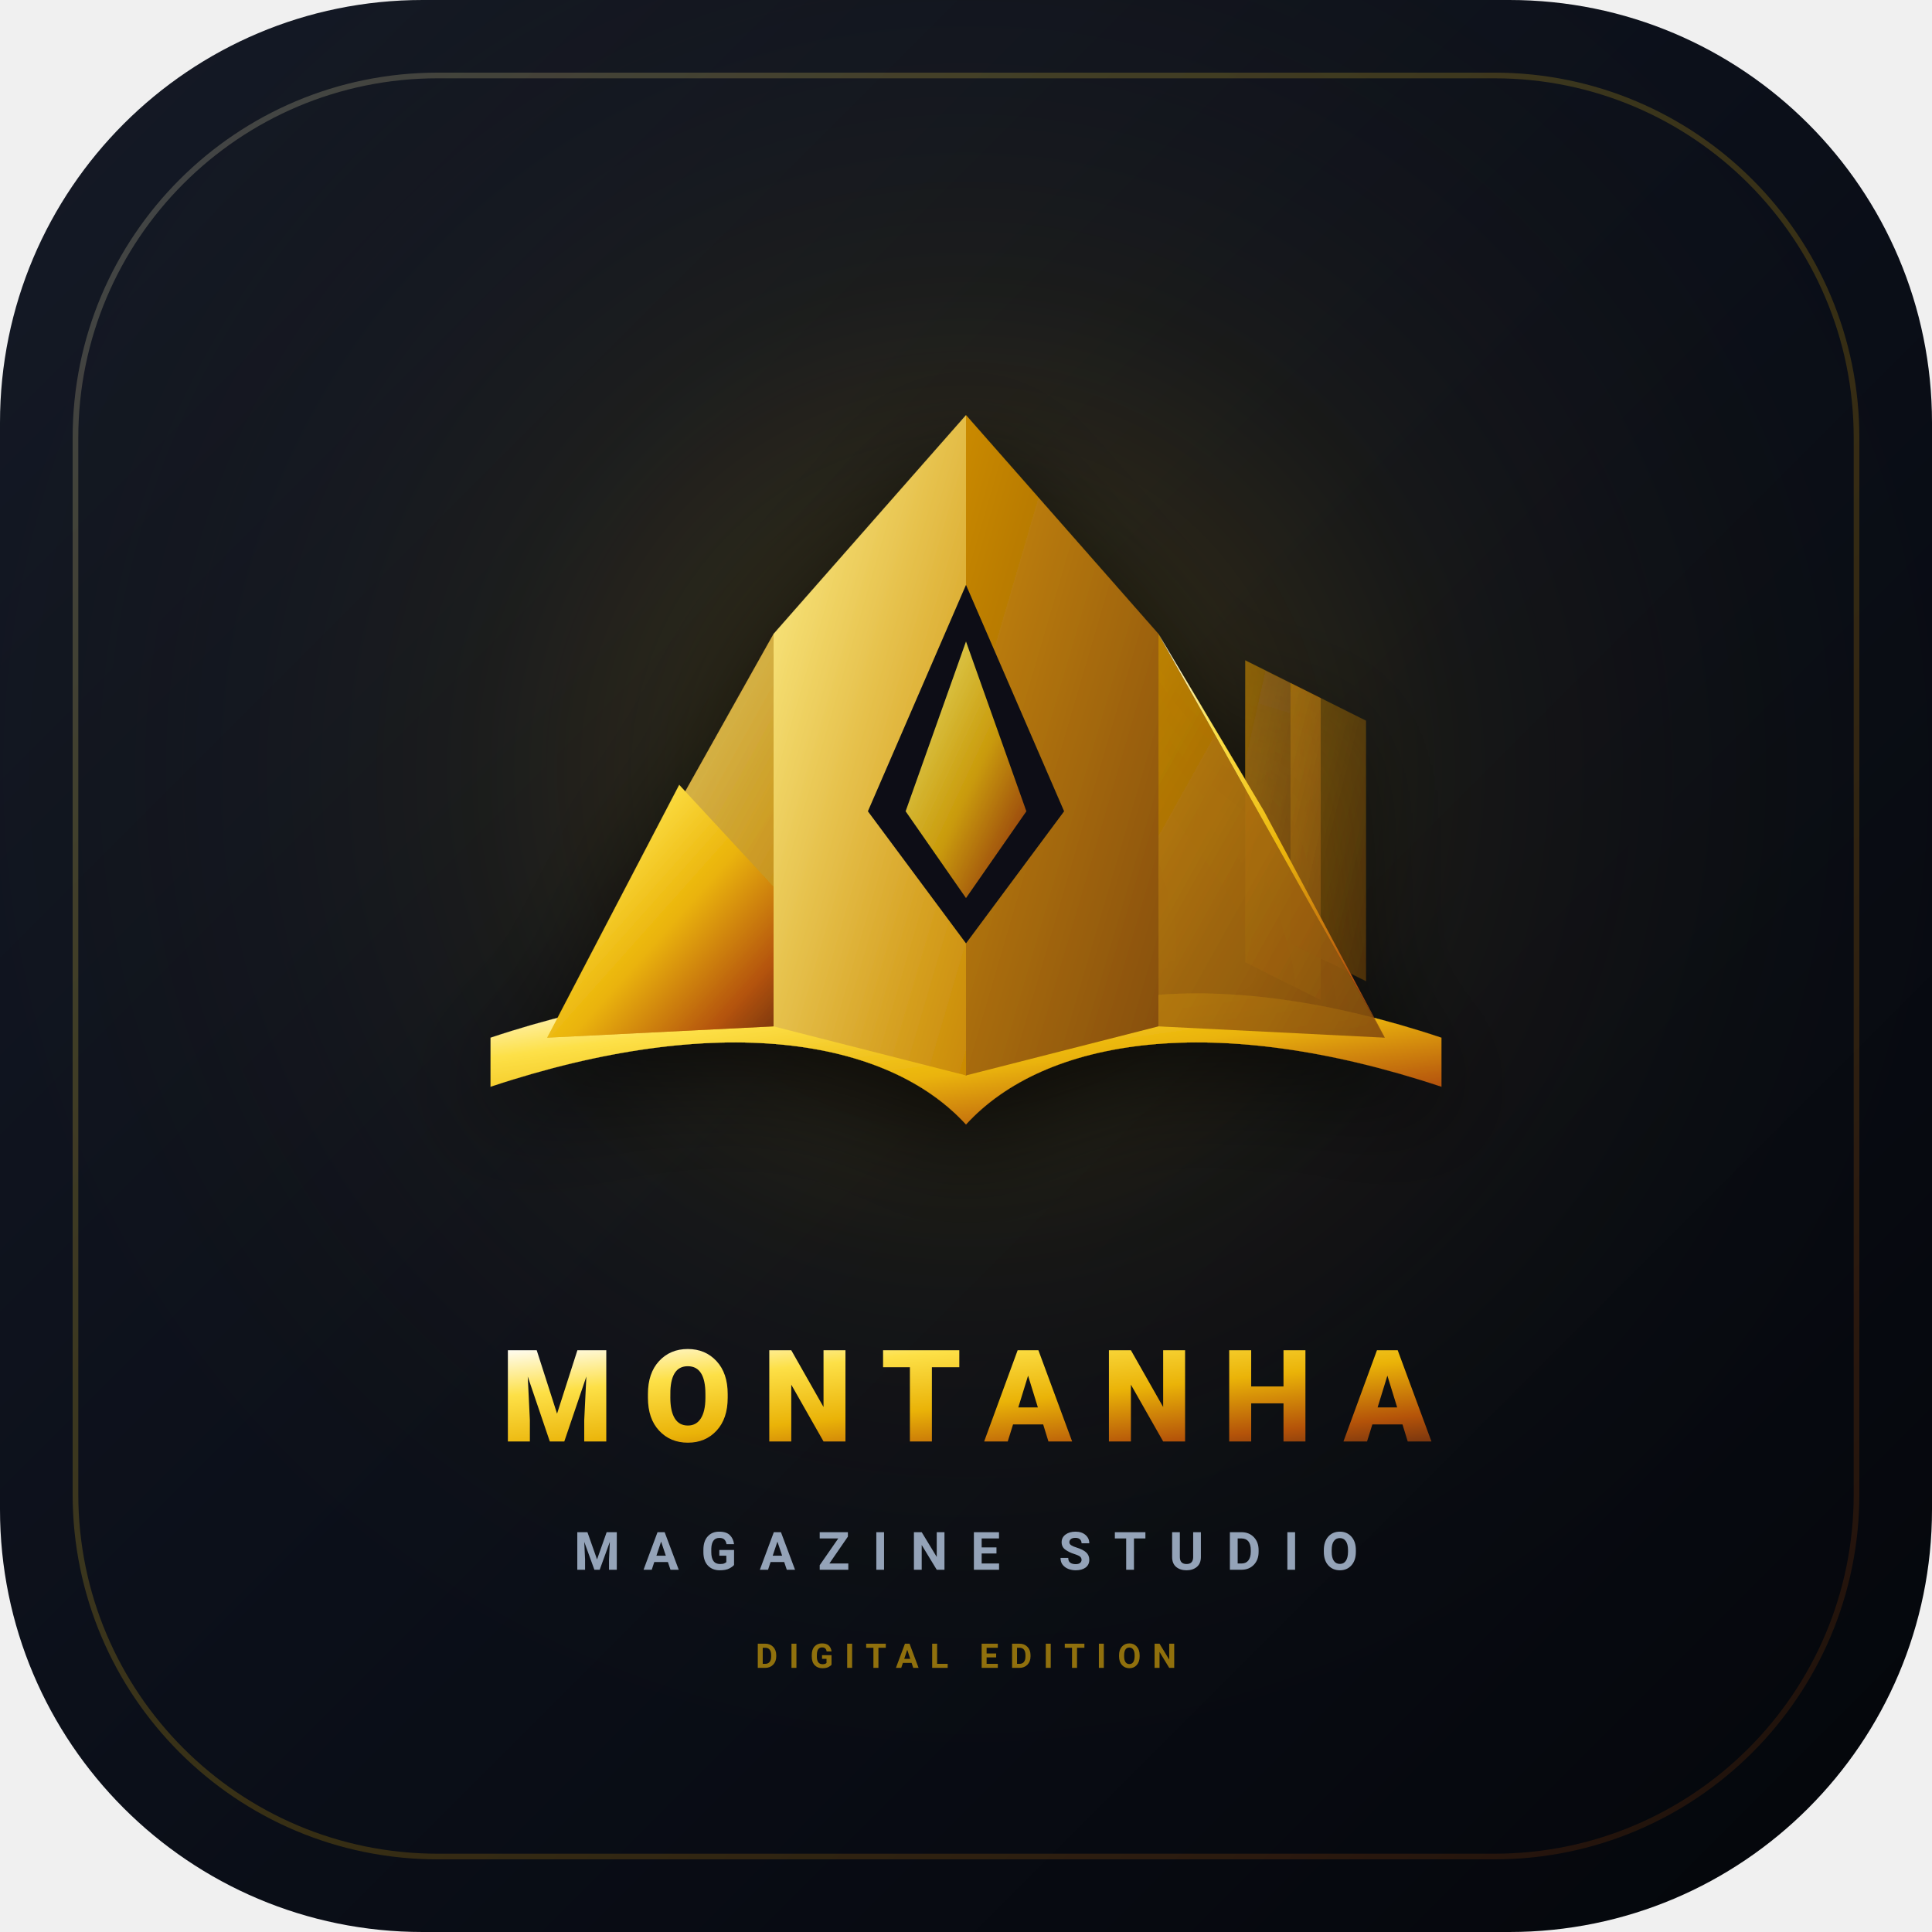
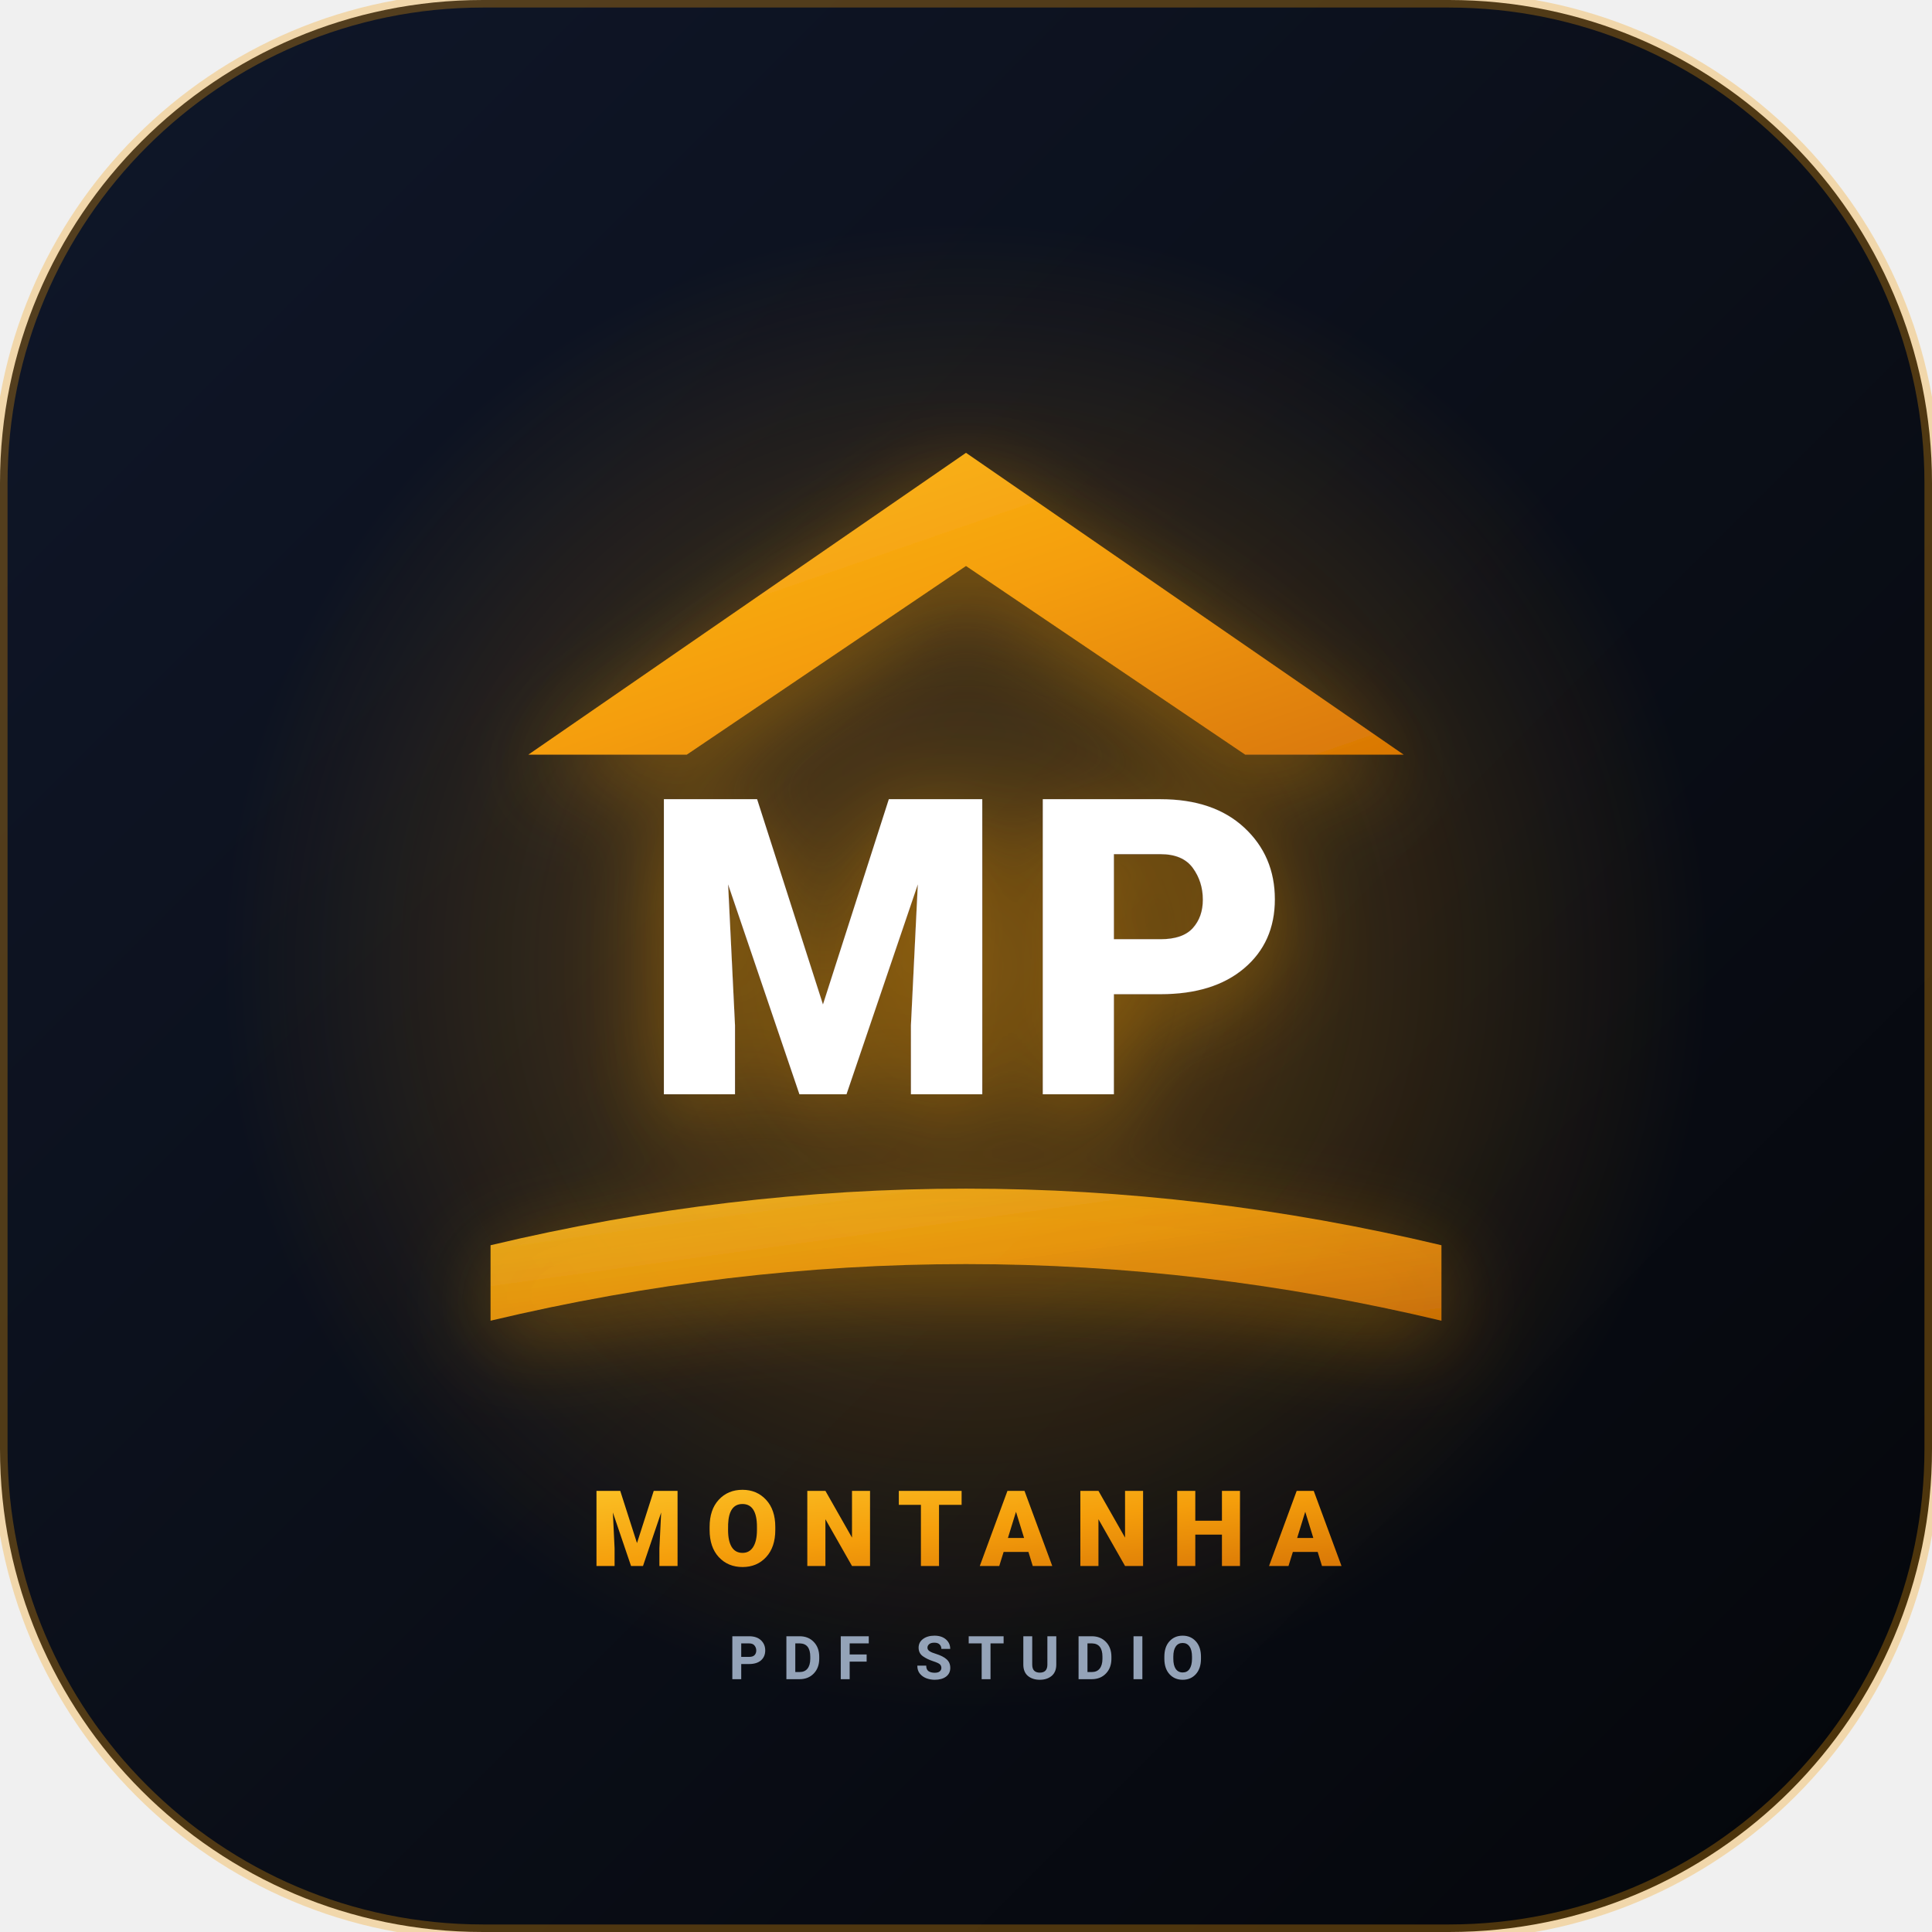
<svg xmlns="http://www.w3.org/2000/svg" viewBox="0 0 512 512" width="512" height="512">
  <defs>
    <linearGradient id="bgGrad" x1="0%" y1="0%" x2="100%" y2="100%">
-       <stop offset="0%" stop-color="#151A26" />
-       <stop offset="50%" stop-color="#0B0F19" />
-       <stop offset="100%" stop-color="#04060A" />
+       <stop offset="0%" stop-color="#0f172a" />
+       <stop offset="50%" stop-color="#0b0f19" />
+       <stop offset="100%" stop-color="#04060a" />
    </linearGradient>
-     <linearGradient id="goldSheen" x1="0%" y1="0%" x2="100%" y2="100%">
-       <stop offset="0%" stop-color="#FFFDF5" />
-       <stop offset="25%" stop-color="#FDE047" />
-       <stop offset="55%" stop-color="#EAB308" />
-       <stop offset="85%" stop-color="#B45309" />
-       <stop offset="100%" stop-color="#78350F" />
+     <linearGradient id="amberGold" x1="0%" y1="0%" x2="100%" y2="100%">
+       <stop offset="0%" stop-color="#fbbf24" />
+       <stop offset="50%" stop-color="#f59e0b" />
+       <stop offset="100%" stop-color="#d97706" />
    </linearGradient>
-     <linearGradient id="goldFacetLeft" x1="0%" y1="0%" x2="100%" y2="100%">
-       <stop offset="0%" stop-color="#FEF08A" />
-       <stop offset="100%" stop-color="#CA8A04" />
-     </linearGradient>
-     <linearGradient id="goldFacetRight" x1="0%" y1="0%" x2="100%" y2="100%">
-       <stop offset="0%" stop-color="#CA8A04" />
-       <stop offset="100%" stop-color="#854D0E" />
-     </linearGradient>
-     <radialGradient id="centerAura" cx="50%" cy="40%" r="55%">
-       <stop offset="0%" stop-color="#EAB308" stop-opacity="0.22" />
-       <stop offset="45%" stop-color="#EAB308" stop-opacity="0.06" />
-       <stop offset="100%" stop-color="#0B0F19" stop-opacity="0" />
+     <radialGradient id="amberAura" cx="50%" cy="50%" r="50%">
+       <stop offset="0%" stop-color="#f59e0b" stop-opacity="0.35" />
+       <stop offset="100%" stop-color="#f59e0b" stop-opacity="0" />
    </radialGradient>
-     <filter id="shadowGlow" x="-20%" y="-20%" width="140%" height="140%">
-       <feDropShadow dx="0" dy="8" stdDeviation="14" flood-color="#000000" flood-opacity="0.7" />
+     <filter id="glow" x="-20%" y="-20%" width="140%" height="140%">
+       <feDropShadow dx="0" dy="6" stdDeviation="12" flood-color="#f59e0b" flood-opacity="0.4" />
    </filter>
  </defs>
-   <rect width="512" height="512" rx="112" fill="url(#bgGrad)" />
-   <rect width="512" height="512" rx="112" fill="url(#centerAura)" />
-   <rect x="20" y="20" width="472" height="472" rx="96" fill="none" stroke="url(#goldSheen)" stroke-width="1.5" stroke-opacity="0.2" />
-   <g filter="url(#shadowGlow)" transform="translate(0, -10)">
-     <path d="M 330 185 L 350 195 L 350 275 L 330 265 Z" fill="url(#goldFacetRight)" opacity="0.6" />
-     <path d="M 342 191 L 362 201 L 362 270 L 342 260 Z" fill="url(#goldFacetRight)" opacity="0.4" />
-     <path d="M 130 285 C 190 265, 235 272, 256 295 C 277 272, 322 265, 382 285 L 382 298 C 322 278, 277 285, 256 308 C 235 285, 190 278, 130 298 Z" fill="url(#goldSheen)" />
-     <polygon points="256,120 205,178 205,282 256,295" fill="url(#goldFacetLeft)" />
-     <polygon points="256,120 256,295 307,282 307,178" fill="url(#goldFacetRight)" />
-     <polygon points="205,178 145,285 205,282" fill="url(#goldFacetLeft)" opacity="0.9" />
-     <polygon points="145,285 180,218 205,245 205,282" fill="url(#goldSheen)" />
-     <polygon points="307,178 307,282 367,285" fill="url(#goldFacetRight)" opacity="0.9" />
-     <polygon points="307,178 335,225 367,285" fill="url(#goldSheen)" />
-     <polygon points="256,165 230,225 256,260 282,225" fill="#0B0F19" />
-     <polygon points="256,180 240,225 256,248 272,225" fill="url(#goldSheen)" opacity="0.85" />
+   <rect width="512" height="512" rx="128" fill="url(#bgGrad)" stroke="#f59e0b" stroke-opacity="0.3" stroke-width="4" />
+   <circle cx="256" cy="256" r="200" fill="url(#amberAura)" />
+   <g filter="url(#glow)">
+     <path d="M 130 330 Q 256 300 382 330 L 382 350 Q 256 320 130 350 Z" fill="url(#amberGold)" opacity="0.9" />
+     <path d="M 140 200 L 256 120 L 372 200 L 330 200 L 256 150 L 182 200 Z" fill="url(#amberGold)" />
+     <text x="256" y="290" text-anchor="middle" fill="#ffffff" font-family="-apple-system, BlinkMacSystemFont, 'Segoe UI', Roboto, sans-serif" font-weight="900" font-size="110" letter-spacing="4">MP</text>
  </g>
-   <text x="256" y="382" text-anchor="middle" fill="url(#goldSheen)" font-family="system-ui, -apple-system, BlinkMacSystemFont, 'Segoe UI', Roboto, sans-serif" font-weight="900" font-size="34" letter-spacing="8">MONTANHA</text>
-   <text x="256" y="416" text-anchor="middle" fill="#94A3B8" font-family="system-ui, -apple-system, BlinkMacSystemFont, 'Segoe UI', Roboto, sans-serif" font-weight="700" font-size="14" letter-spacing="6">MAGAZINE STUDIO</text>
-   <text x="256" y="442" text-anchor="middle" fill="#EAB308" opacity="0.6" font-family="system-ui, -apple-system, BlinkMacSystemFont, 'Segoe UI', Roboto, sans-serif" font-weight="600" font-size="9" letter-spacing="3">DIGITAL EDITION</text>
+   <text x="256" y="415" text-anchor="middle" fill="url(#amberGold)" font-family="-apple-system, BlinkMacSystemFont, 'Segoe UI', Roboto, sans-serif" font-weight="900" font-size="28" letter-spacing="6">MONTANHA</text>
+   <text x="256" y="445" text-anchor="middle" fill="#94a3b8" font-family="-apple-system, BlinkMacSystemFont, 'Segoe UI', Roboto, sans-serif" font-weight="700" font-size="16" letter-spacing="4">PDF STUDIO</text>
</svg>
